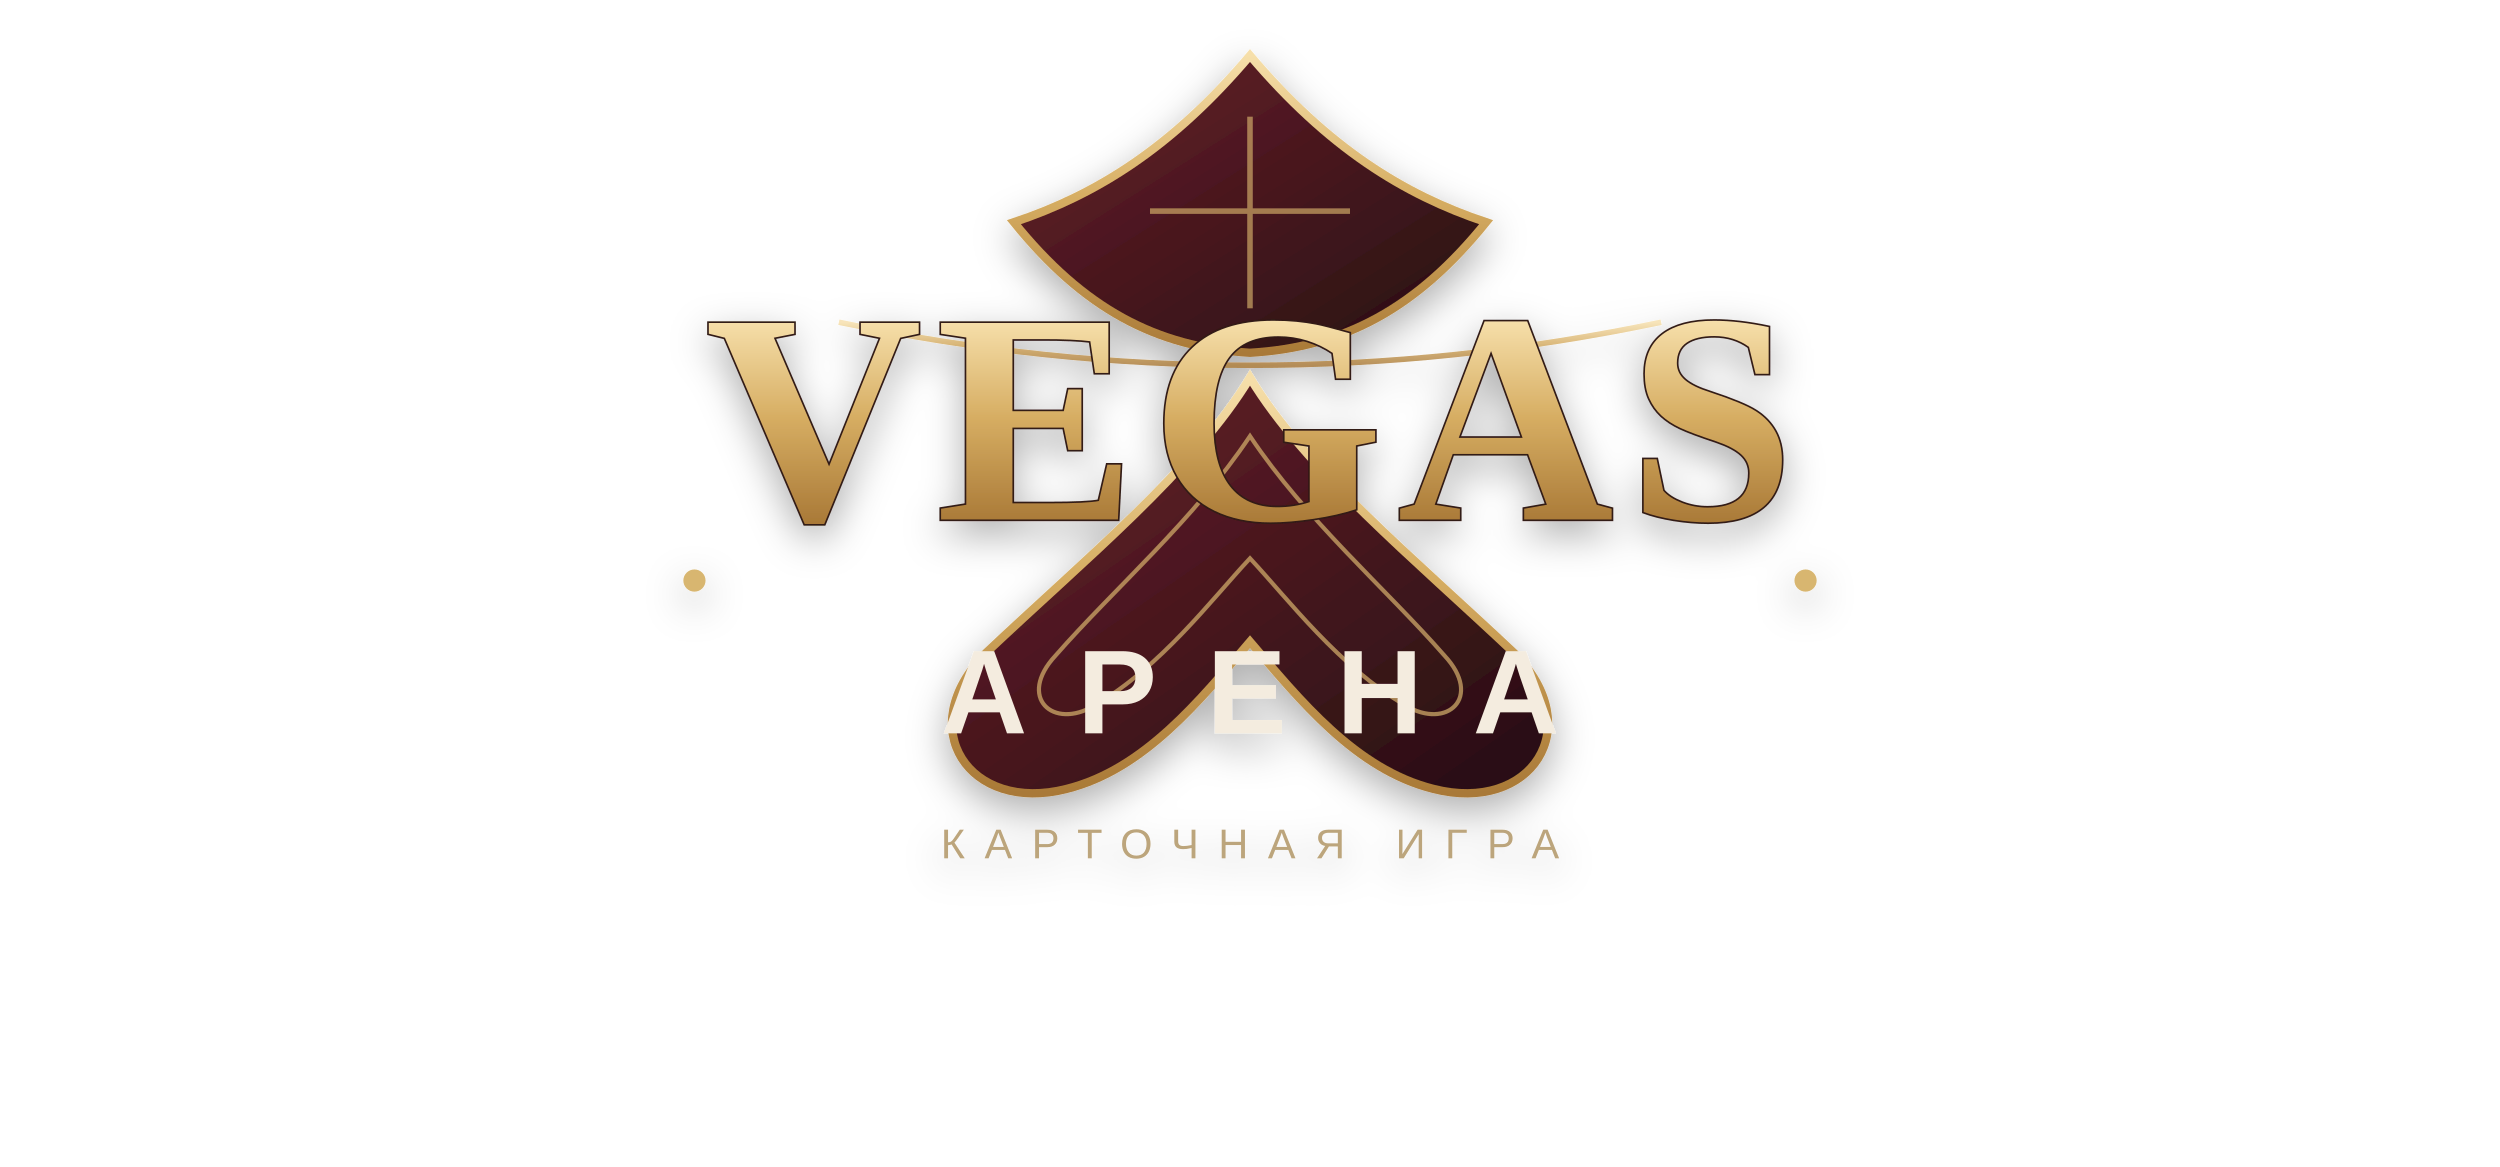
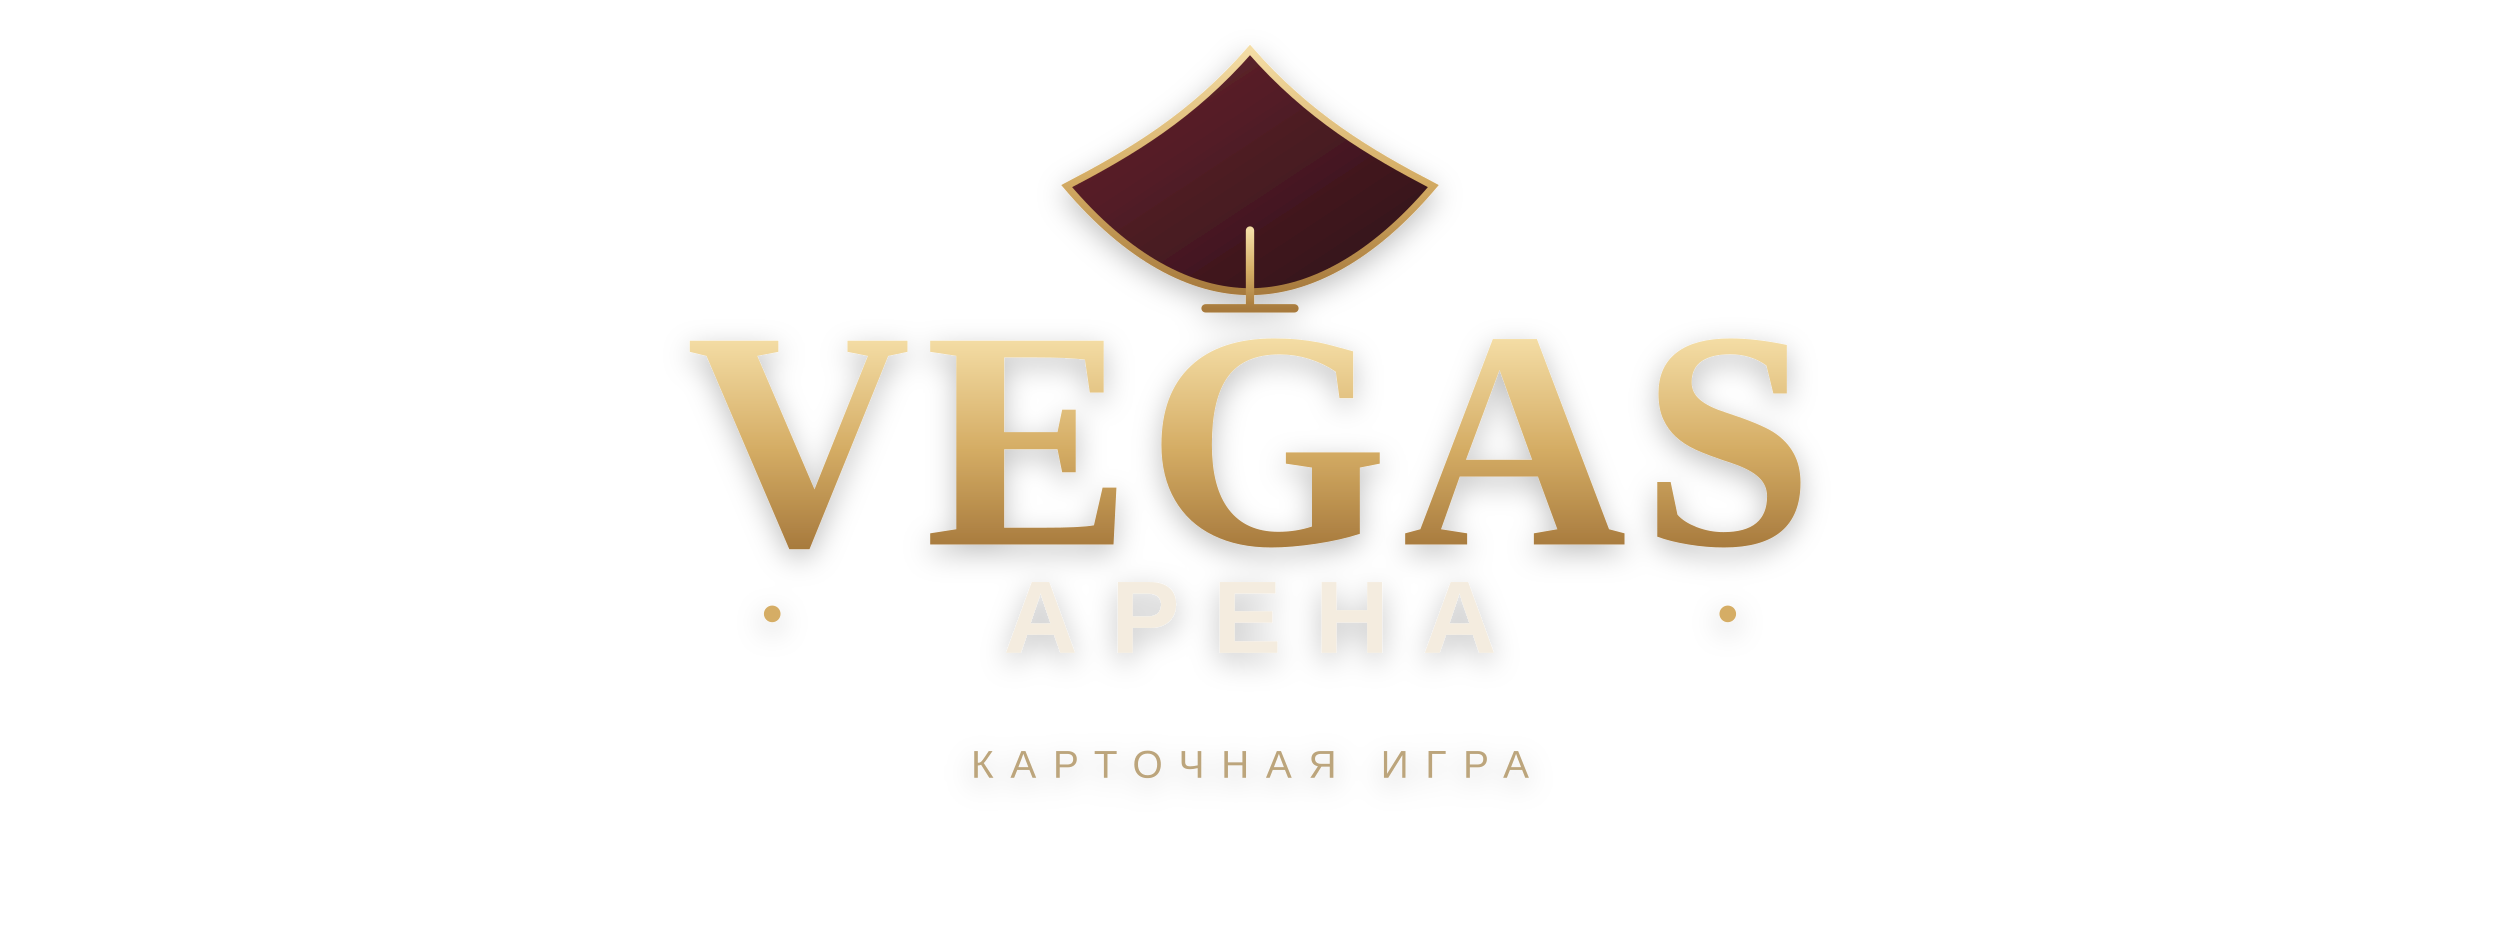
- <svg xmlns="http://www.w3.org/2000/svg" width="900" height="420" viewBox="0 0 900 420" role="img" aria-labelledby="title desc">
+ <svg xmlns="http://www.w3.org/2000/svg" width="900" height="340" viewBox="0 0 900 340" role="img" aria-labelledby="title desc">
  <defs>
    <linearGradient id="gold" x1="0" y1="0" x2="0" y2="1">
-       <stop offset="0" stop-color="#f6dfaa" />
-       <stop offset=".48" stop-color="#d6ad62" />
-       <stop offset="1" stop-color="#a97937" />
+       <stop offset="0" stop-color="#f4dda5" />
+       <stop offset=".52" stop-color="#d5ad65" />
+       <stop offset="1" stop-color="#a77a3d" />
    </linearGradient>
-     <linearGradient id="red" x1="0" y1="0" x2="1" y2="1">
-       <stop offset="0" stop-color="#6a2029" />
-       <stop offset="1" stop-color="#250e13" />
+     <linearGradient id="spade" x1="0" y1="0" x2="1" y2="1">
+       <stop offset="0" stop-color="#6b2630" />
+       <stop offset="1" stop-color="#2b1016" />
    </linearGradient>
-     <filter id="shadow" x="-15%" y="-15%" width="130%" height="140%">
-       <feGaussianBlur in="SourceAlpha" stdDeviation="7" />
-       <feOffset dy="5" />
+     <filter id="shadow" x="-10%" y="-15%" width="120%" height="135%">
+       <feGaussianBlur in="SourceAlpha" stdDeviation="5" />
+       <feOffset dy="3" />
      <feComponentTransfer>
-         <feFuncA type="linear" slope=".32" />
+         <feFuncA type="linear" slope=".25" />
      </feComponentTransfer>
      <feMerge>
        <feMergeNode />
        <feMergeNode in="SourceGraphic" />
      </feMerge>
    </filter>
  </defs>
  <g filter="url(#shadow)">
-     <path d="M450 20 C422 53 395 70 365 80 C390 111 416 125 450 127 C484 125 510 111 535 80 C505 70 478 53 450 20Z" fill="url(#red)" stroke="url(#gold)" stroke-width="3" />
-     <path d="M450 42 L450 111 M414 76 L486 76" stroke="#d7b26c" stroke-width="2" opacity=".65" />
-     <path d="M450 136 C430 169 391 201 355 235 C328 262 349 293 384 284 C412 277 432 252 450 231 C468 252 488 277 516 284 C551 293 572 262 545 235 C509 201 470 169 450 136Z" fill="url(#red)" stroke="url(#gold)" stroke-width="3" />
-     <path d="M450 157 C430 187 401 212 380 236 C366 251 379 263 394 254 C418 240 436 216 450 201 C464 216 482 240 506 254 C521 263 534 251 520 236 C499 212 470 187 450 157Z" fill="none" stroke="#d7b26c" stroke-width="1.5" opacity=".7" />
-     <path d="M302 116 Q450 147 598 116" fill="none" stroke="url(#gold)" stroke-width="2" opacity=".8" />
-     <text x="450" y="187" text-anchor="middle" font-family="Georgia, 'Times New Roman', serif" font-weight="700" font-size="108" letter-spacing="5" fill="url(#gold)" stroke="#321a17" stroke-width="1.2" paint-order="stroke">VEGAS</text>
-     <path d="M267 209 H633" stroke="url(#gold)" stroke-width="2" opacity=".85" />
-     <circle cx="250" cy="209" r="4" fill="#d8b66f" />
-     <circle cx="650" cy="209" r="4" fill="#d8b66f" />
-     <text x="450" y="264" text-anchor="middle" font-family="Arial, sans-serif" font-weight="600" font-size="43" letter-spacing="18" fill="#f4ecdf">АРЕНА</text>
-     <text x="450" y="309" text-anchor="middle" font-family="Arial, sans-serif" font-weight="500" font-size="15" letter-spacing="7" fill="#bca57c">КАРТОЧНАЯ ИГРА</text>
+     <path d="M450 18 C429 42 407 55 384 67 C406 93 429 105 450 105 C471 105 494 93 516 67 C493 55 471 42 450 18Z" fill="url(#spade)" stroke="url(#gold)" stroke-width="2.5" />
+     <path d="M450 83 L450 111 M434 111 H466" stroke="url(#gold)" stroke-width="3" stroke-linecap="round" />
+     <text x="450" y="196" text-anchor="middle" font-family="Georgia, 'Times New Roman', serif" font-weight="700" font-size="112" letter-spacing="5" fill="url(#gold)">VEGAS</text>
+     <path d="M290 221 H370 M530 221 H610" stroke="url(#gold)" stroke-width="2" opacity=".85" />
+     <circle cx="278" cy="221" r="3" fill="#d5ad65" />
+     <circle cx="622" cy="221" r="3" fill="#d5ad65" />
+     <text x="450" y="235" text-anchor="middle" font-family="Arial, Helvetica, sans-serif" font-weight="600" font-size="37" letter-spacing="12" fill="#f4ecdf">АРЕНА</text>
+     <text x="450" y="280" text-anchor="middle" font-family="Arial, Helvetica, sans-serif" font-weight="500" font-size="14" letter-spacing="6" fill="#bca57c">КАРТОЧНАЯ ИГРА</text>
  </g>
</svg>
